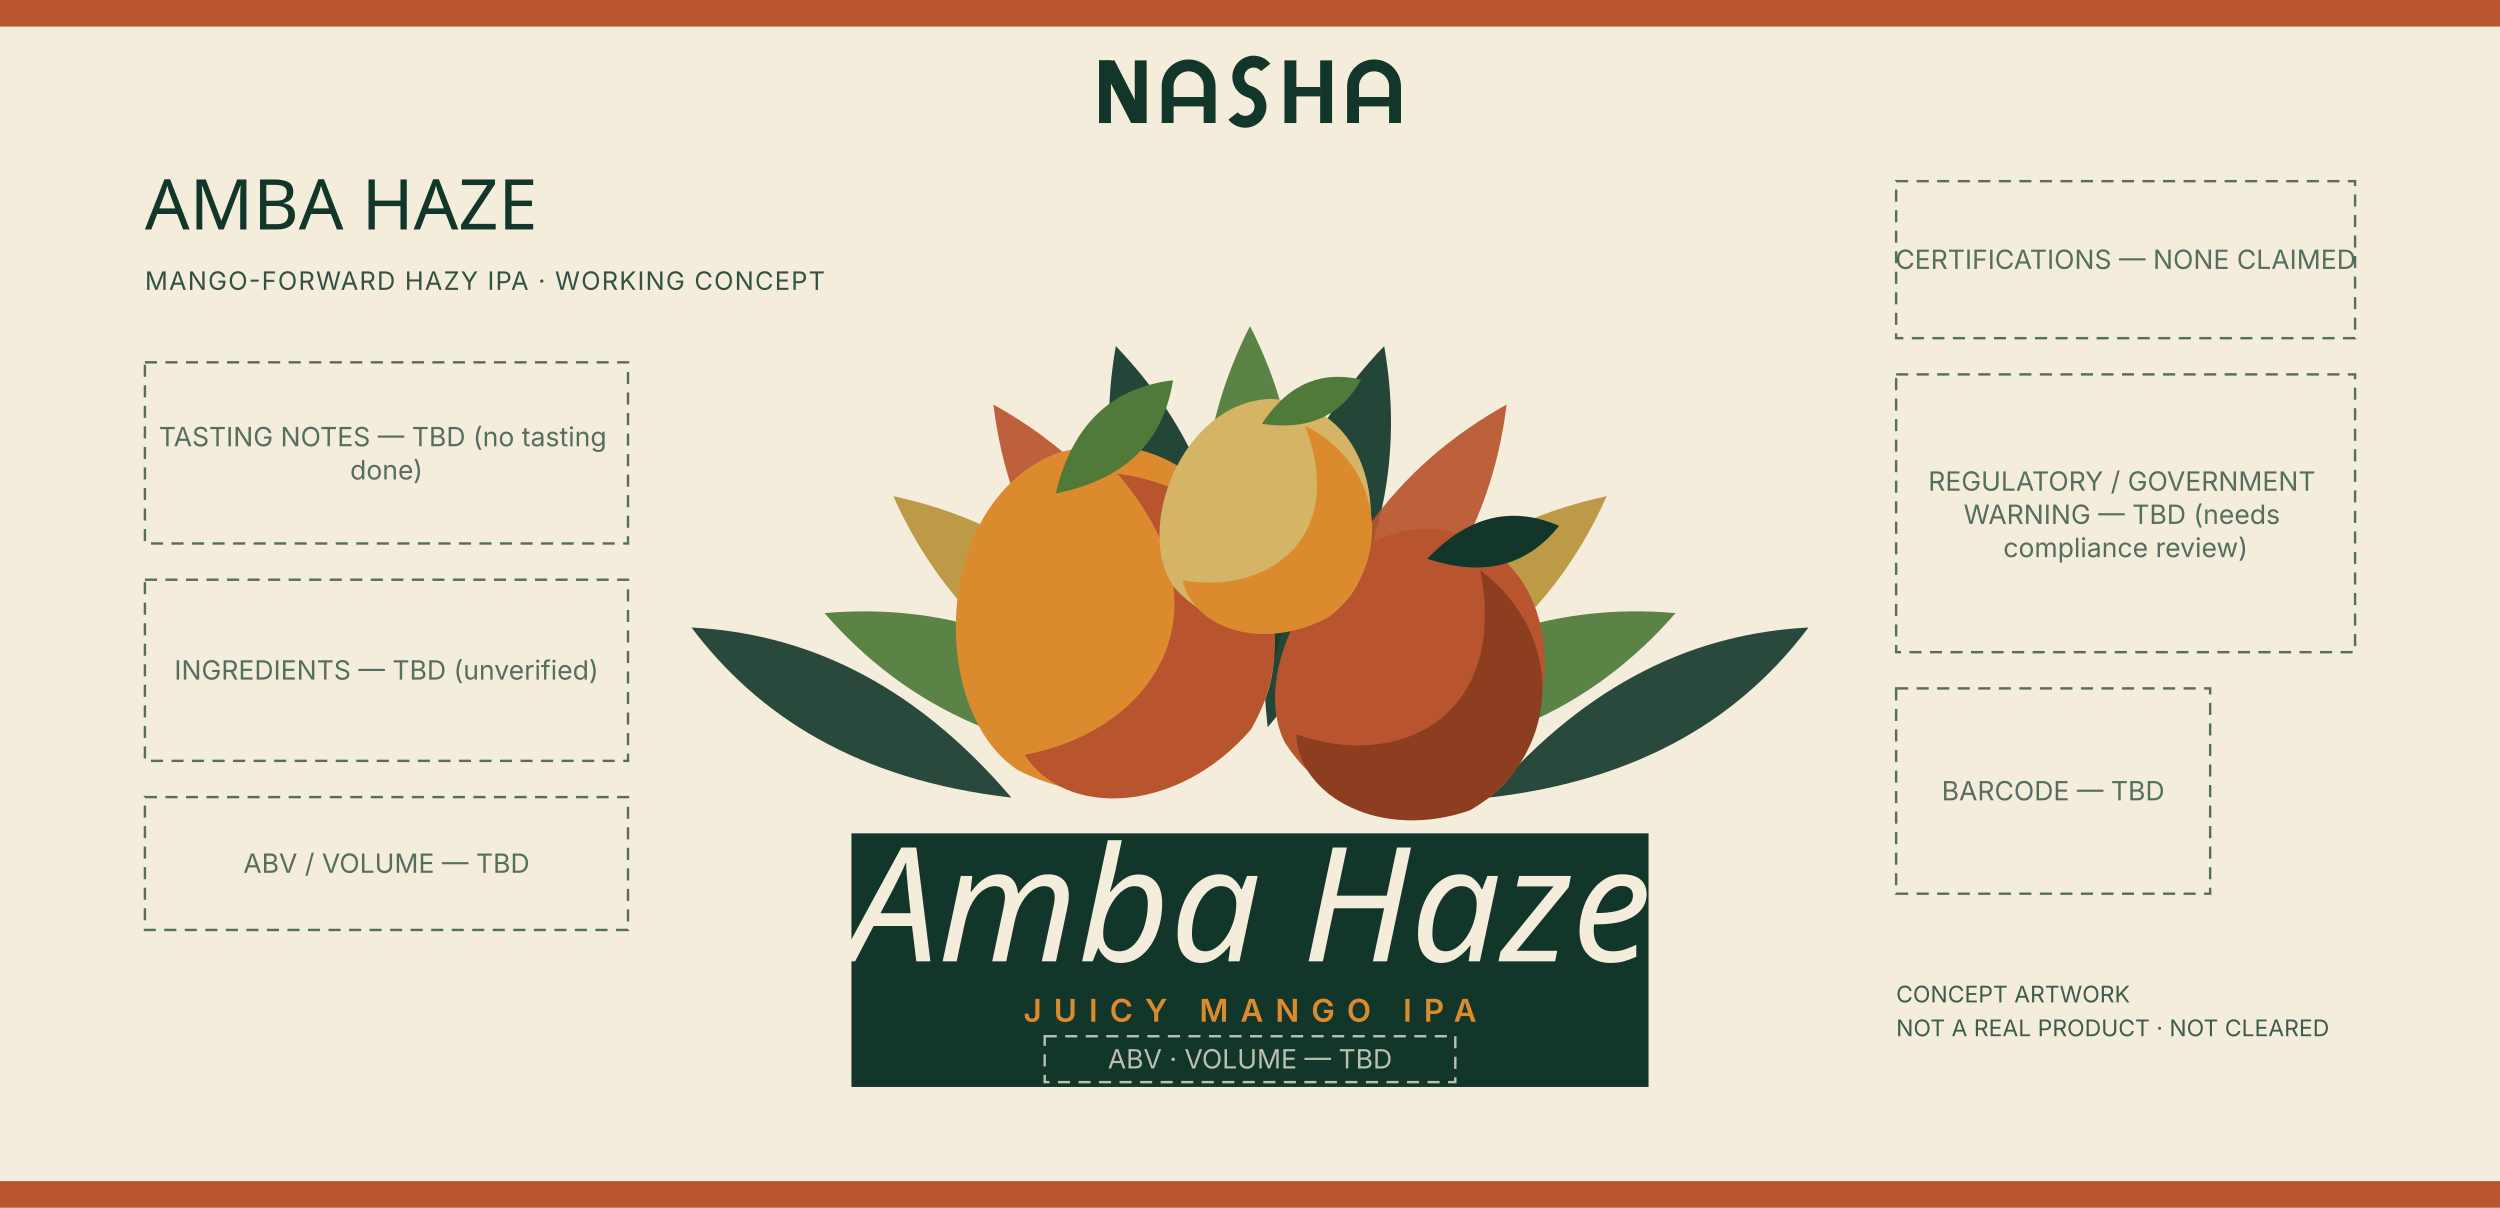
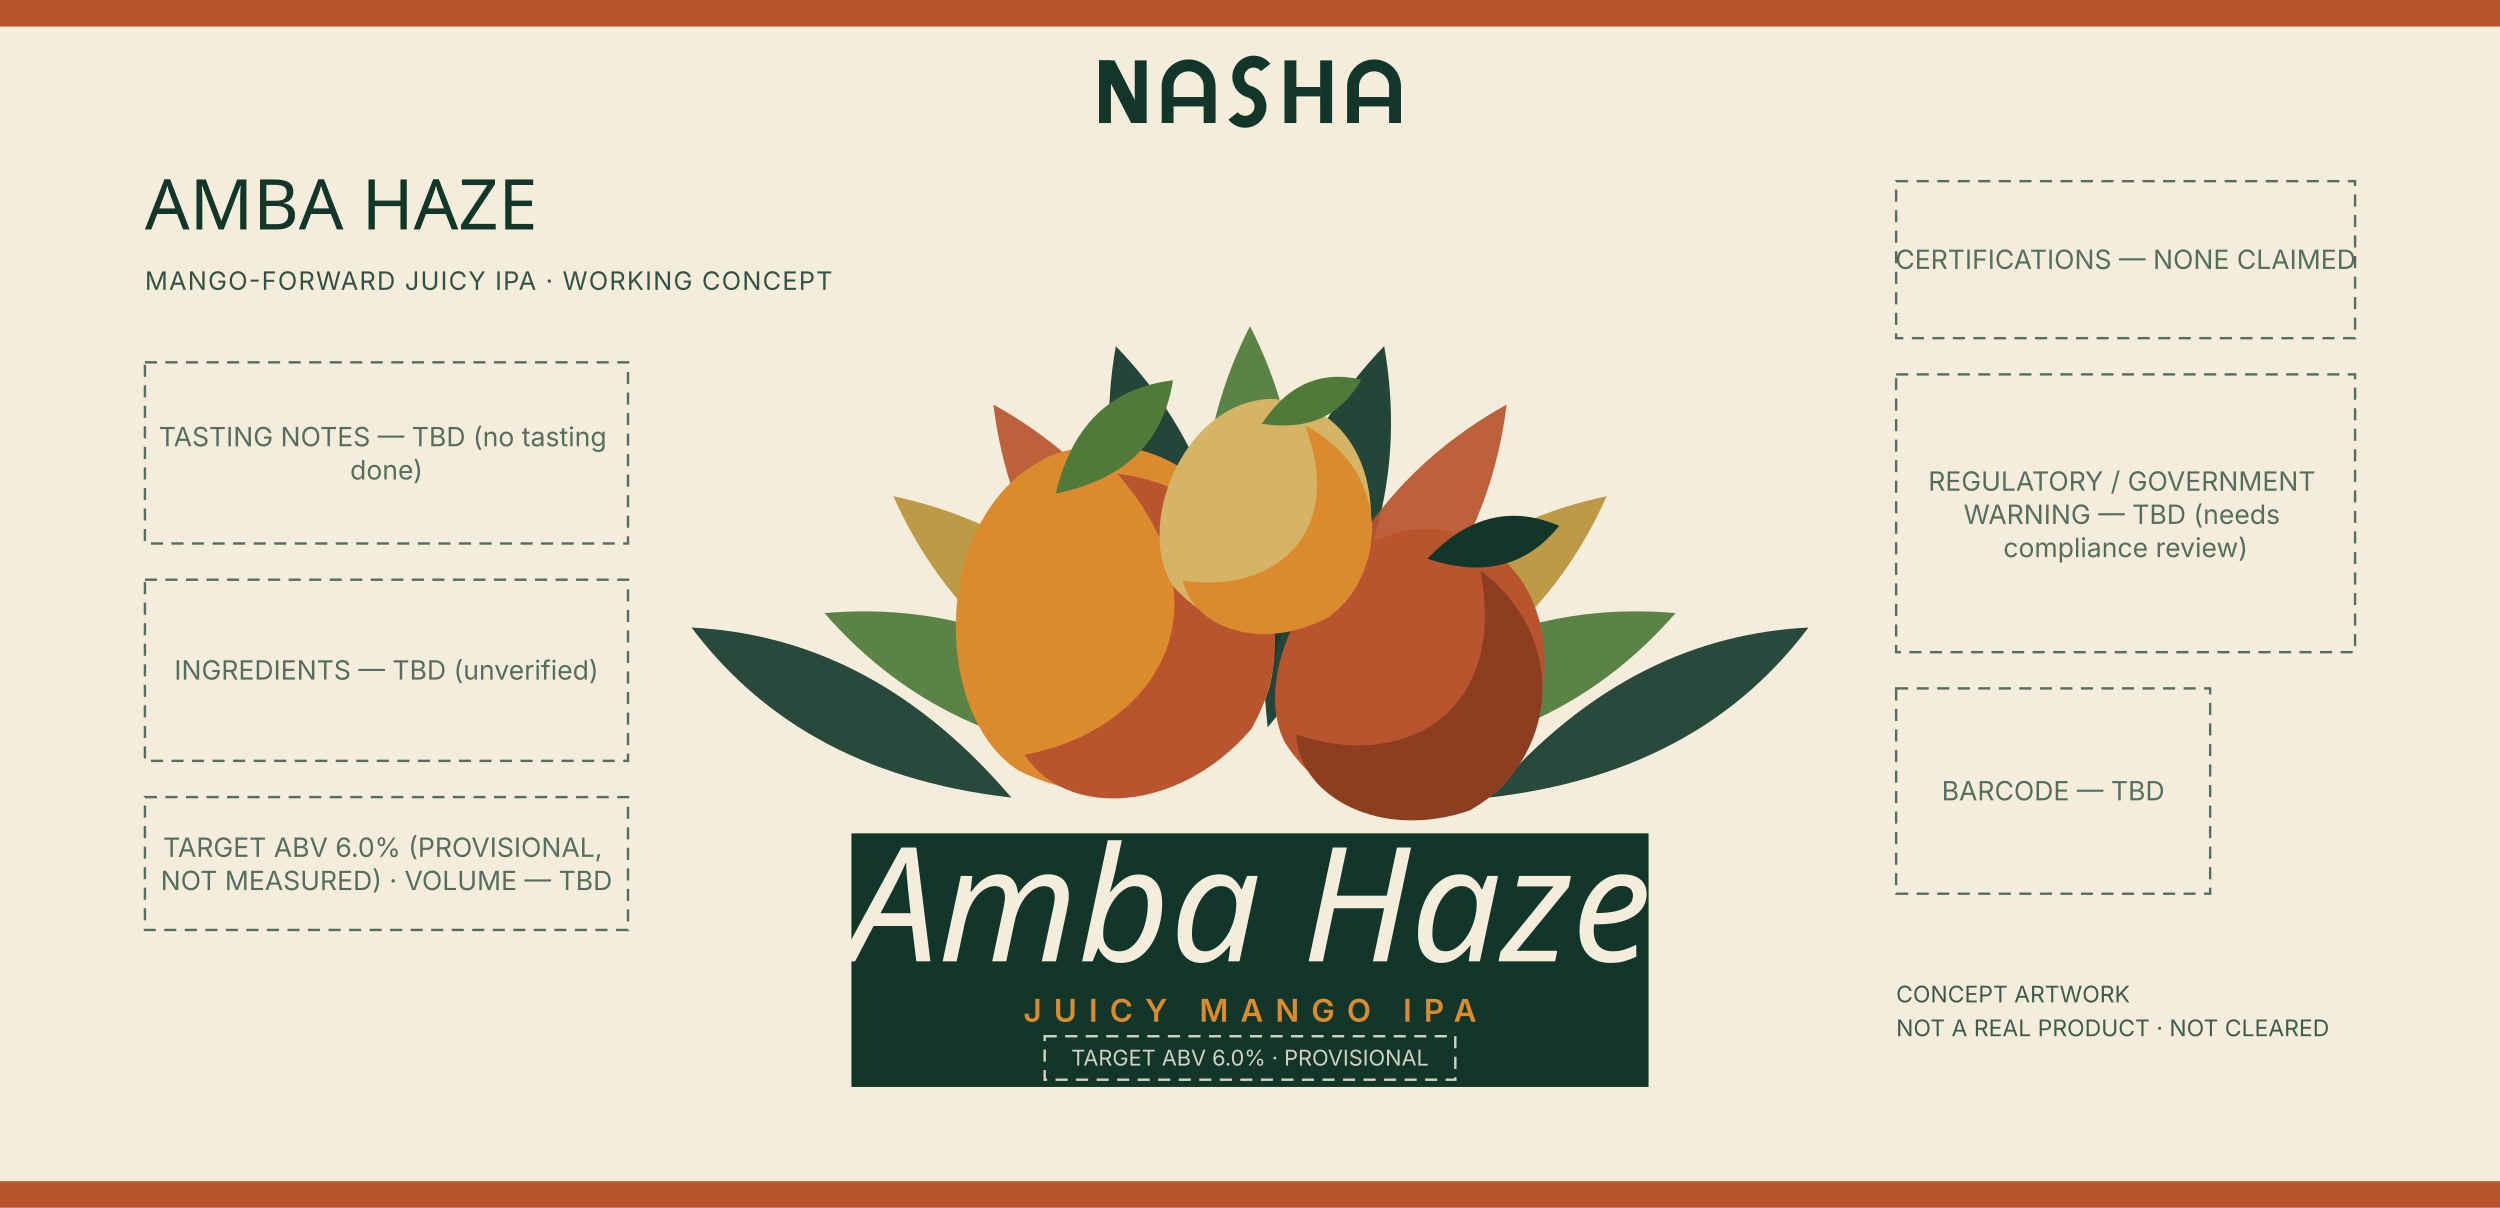
<svg xmlns="http://www.w3.org/2000/svg" viewBox="0 0 2070 1000" width="2070" height="1000">
  <rect width="2070" height="1000" fill="#F4EDDC" />
  <path d="M988.64,631.27C887.49,529.25 784.12,498.81 682.67,507.65C749.51,584.48 845.01,634.39 988.64,631.27z" fill="#4F7A3A" opacity=".92" />
  <path d="M996.14,618.53C929.24,491.40 839.29,432.06 739.68,410.86C781.14,503.87 857.88,579.53 996.14,618.53z" fill="#B8923A" opacity=".92" />
  <path d="M1007.04,608.55C980.23,467.41 911.55,384.37 822.51,334.97C834.95,436.04 886.22,530.82 1007.04,608.55z" fill="#B8552F" opacity=".92" />
  <path d="M1020.38,602.18C1036.01,459.38 994.61,359.88 923.90,286.60C906.25,386.90 927.57,492.53 1020.38,602.18z" fill="#12372A" opacity=".92" />
  <path d="M1035.00,600.00C1091.70,468.00 1081.20,360.75 1035.00,270.00C988.80,360.75 978.30,468.00 1035.00,600.00z" fill="#4F7A3A" opacity=".92" />
  <path d="M1049.62,602.18C1142.43,492.53 1163.75,386.90 1146.10,286.60C1075.39,359.88 1033.99,459.38 1049.62,602.18z" fill="#12372A" opacity=".92" />
  <path d="M1062.96,608.55C1183.78,530.82 1235.05,436.04 1247.49,334.97C1158.45,384.37 1089.77,467.41 1062.96,608.55z" fill="#B8552F" opacity=".92" />
  <path d="M1073.86,618.53C1212.12,579.53 1288.86,503.87 1330.32,410.86C1230.71,432.06 1140.76,491.40 1073.86,618.53z" fill="#B8923A" opacity=".92" />
  <path d="M1081.36,631.27C1224.99,634.39 1320.49,584.48 1387.33,507.65C1285.88,498.81 1182.51,529.25 1081.36,631.27z" fill="#4F7A3A" opacity=".92" />
  <path d="M837.44,660.42C753.67,562.36 663.48,524.32 572.56,519.58C627.33,592.30 709.31,645.80 837.44,660.42z" fill="#12372A" opacity=".9" />
  <path d="M1232.56,660.42C1360.69,645.80 1442.67,592.30 1497.44,519.58C1406.52,524.32 1316.33,562.36 1232.56,660.42z" fill="#12372A" opacity=".9" />
  <g transform="translate(915,520) rotate(-16)">
    <path d="M0,-150.0C108.0,-153.0 153.0,-45.0 129.0,57.0C105.0,147.0 -22.5,168.0 -102.0,93.0C-159.0,27.0 -111.0,-138.0 0,-150.0Z" fill="#DB8B2E" />
    <path d="M45.0,-120.0C150.0,-75.0 165.0,45.0 93.0,114.0C15.0,165.0 -75.0,142.5 -93.0,82.5C15.0,93.0 108.0,15.0 45.0,-120.0Z" fill="#B8552F" />
    <path d="M-8.60,-118.31C55.24,-113.27 90.99,-139.49 110.60,-181.69C64.65,-189.03 22.92,-174.06 -8.60,-118.31z" fill="#4F7A3A" />
  </g>
  <g transform="translate(1165,560) rotate(14)">
    <path d="M0,-125.0C90.0,-127.5 127.5,-37.5 107.5,47.5C87.5,122.5 -18.8,140.0 -85.0,77.5C-132.5,22.5 -92.5,-115.0 0,-125.0Z" fill="#B8552F" />
    <path d="M37.5,-100.0C125.0,-62.5 137.5,37.5 77.5,95.0C12.5,137.5 -62.5,118.8 -77.5,68.8C12.5,77.5 90.0,12.5 37.5,-100.0Z" fill="#8E3E20" />
    <path d="M-7.17,-98.59C46.03,-94.39 75.82,-116.24 92.17,-151.41C53.88,-157.52 19.10,-145.05 -7.17,-98.59z" fill="#12372A" />
  </g>
  <g transform="translate(1045,430) rotate(4)">
    <path d="M0,-100.0C72.0,-102.0 102.0,-30.0 86.0,38.0C70.0,98.0 -15.0,112.0 -68.0,62.0C-106.0,18.0 -74.0,-92.0 0,-100.0Z" fill="#D5B565" />
    <path d="M30.0,-80.0C100.0,-50.0 110.0,30.0 62.0,76.0C10.0,110.0 -50.0,95.0 -62.0,55.0C10.0,62.0 72.0,10.0 30.0,-80.0Z" fill="#DB8B2E" />
    <path d="M-5.73,-78.87C36.83,-75.51 60.66,-93.00 73.73,-121.13C43.10,-126.02 15.28,-116.04 -5.73,-78.87z" fill="#4F7A3A" />
  </g>
  <rect x="705" y="690" width="660" height="210" fill="#12372A" />
  <g transform="translate(910.0,50) scale(0.5187)" style="color:#12372A;--accent:#B8552F">
    <path transform="translate(0.0,0)" d="M0.00,0.00h19.00v100.00h-19.00z" fill="currentColor" />
    <path transform="translate(0.0,0)" d="M57.00,0.00h19.00v100.00h-19.00z" fill="currentColor" />
    <path transform="translate(0.0,0)" d="M0.00,0.00L24.70,0.00L76.00,100.00L51.30,100.00z" fill="currentColor" />
    <path transform="translate(100.0,0)" d="M0,100V41.50A43.00,43.00 0 0 1 86,41.50V100H67.0V41.50A24.00,24.00 0 0 0 19.0,41.50V100z" fill="currentColor" />
    <path transform="translate(100.0,0)" d="M18.00,58.50h50.00v15.00h-50.00z" fill="currentColor" />
    <g transform="translate(208.0,0)">
      <path d="M58.0,11.3A24.5,24.5 0 1 0 32.0,50A24.5,24.5 0 1 1 6,88.7" fill="none" stroke="currentColor" stroke-width="19.0" stroke-linecap="butt" />
    </g>
    <path transform="translate(296.0,0)" d="M0.00,0.00h19.00v100.00h-19.00z" fill="currentColor" />
    <path transform="translate(296.0,0)" d="M57.00,0.00h19.00v100.00h-19.00z" fill="currentColor" />
    <path transform="translate(296.0,0)" d="M18.00,42.50h40.00v15.00h-40.00z" fill="currentColor" />
    <path transform="translate(396.0,0)" d="M0,100V41.50A43.00,43.00 0 0 1 86,41.50V100H67.0V41.50A24.00,24.00 0 0 0 19.0,41.50V100z" fill="currentColor" />
    <path transform="translate(396.0,0)" d="M18.00,58.50h50.00v15.00h-50.00z" fill="currentColor" />
  </g>
  <text x="1035" y="796" text-anchor="middle" font-family="Instrument Serif" font-style="italic" font-size="132" fill="#F4EDDC">Amba Haze</text>
  <text x="1035" y="846" text-anchor="middle" font-family="Inter" font-weight="600" font-size="26" fill="#DB8B2E" letter-spacing="10">JUICY MANGO IPA</text>
-   <rect x="865" y="858" width="340" height="38" fill="none" stroke="#F4EDDC" stroke-width="2" stroke-dasharray="10 7" opacity="0.75" />
-   <text text-anchor="middle" font-family="Inter" font-size="22" fill="#F4EDDC" opacity="0.75">
-     <tspan x="1035.0" y="884.7">ABV · VOLUME — TBD</tspan>
+   <rect x="865" y="858" width="340" height="36" fill="none" stroke="#F4EDDC" stroke-width="2" stroke-dasharray="10 7" opacity="0.85" />
+   <text text-anchor="middle" font-family="Inter" font-size="18" fill="#F4EDDC" opacity="0.85">
+     <tspan x="1035.0" y="882.3">TARGET ABV 6.0% · PROVISIONAL</tspan>
  </text>
  <rect x="0" y="0" width="2070" height="22" fill="#B8552F" />
  <rect x="0" y="978" width="2070" height="22" fill="#B8552F" />
  <text x="120" y="190" font-family="Instrument Serif" font-size="58" fill="#12372A">AMBA HAZE</text>
-   <text x="120" y="240" font-family="Inter" font-size="21" fill="#12372A" opacity=".85" letter-spacing="1">MANGO-FORWARD HAZY IPA · WORKING CONCEPT</text>
+   <text x="120" y="240" font-family="Inter" font-size="21" fill="#12372A" opacity=".85" letter-spacing="1">MANGO-FORWARD JUICY IPA · WORKING CONCEPT</text>
  <rect x="120" y="300" width="400" height="150" fill="none" stroke="#12372A" stroke-width="2" stroke-dasharray="10 7" opacity="0.7" />
  <text text-anchor="middle" font-family="Inter" font-size="22" fill="#12372A" opacity="0.7">
    <tspan x="320.0" y="369.5">TASTING NOTES — TBD (no tasting</tspan>
    <tspan x="320.0" y="397.0">done)</tspan>
  </text>
  <rect x="120" y="480" width="400" height="150" fill="none" stroke="#12372A" stroke-width="2" stroke-dasharray="10 7" opacity="0.7" />
  <text text-anchor="middle" font-family="Inter" font-size="22" fill="#12372A" opacity="0.7">
    <tspan x="320.0" y="562.7">INGREDIENTS — TBD (unverified)</tspan>
  </text>
  <rect x="120" y="660" width="400" height="110" fill="none" stroke="#12372A" stroke-width="2" stroke-dasharray="10 7" opacity="0.7" />
  <text text-anchor="middle" font-family="Inter" font-size="22" fill="#12372A" opacity="0.7">
-     <tspan x="320.0" y="722.7">ABV / VOLUME — TBD</tspan>
+     <tspan x="320.0" y="709.5">TARGET ABV 6.0% (PROVISIONAL,</tspan>
+     <tspan x="320.0" y="737.0">NOT MEASURED) · VOLUME — TBD</tspan>
  </text>
  <rect x="1570" y="150" width="380" height="130" fill="none" stroke="#12372A" stroke-width="2" stroke-dasharray="10 7" opacity="0.7" />
  <text text-anchor="middle" font-family="Inter" font-size="22" fill="#12372A" opacity="0.7">
    <tspan x="1760.0" y="222.7">CERTIFICATIONS — NONE CLAIMED</tspan>
  </text>
  <rect x="1570" y="310" width="380" height="230" fill="none" stroke="#12372A" stroke-width="2" stroke-dasharray="10 7" opacity="0.7" />
  <text text-anchor="middle" font-family="Inter" font-size="22" fill="#12372A" opacity="0.7">
    <tspan x="1760.0" y="406.3">REGULATORY / GOVERNMENT</tspan>
    <tspan x="1760.0" y="433.8">WARNING — TBD (needs</tspan>
    <tspan x="1760.0" y="461.3">compliance review)</tspan>
  </text>
  <rect x="1570" y="570" width="260" height="170" fill="none" stroke="#12372A" stroke-width="2" stroke-dasharray="10 7" opacity="0.7" />
  <text text-anchor="middle" font-family="Inter" font-size="22" fill="#12372A" opacity="0.7">
    <tspan x="1700.0" y="662.7">BARCODE — TBD</tspan>
  </text>
  <text x="1570" y="830" font-family="Inter" font-size="19" fill="#12372A" opacity=".8">CONCEPT ARTWORK</text>
  <text x="1570" y="858" font-family="Inter" font-size="19" fill="#12372A" opacity=".8">NOT A REAL PRODUCT · NOT CLEARED</text>
</svg>
